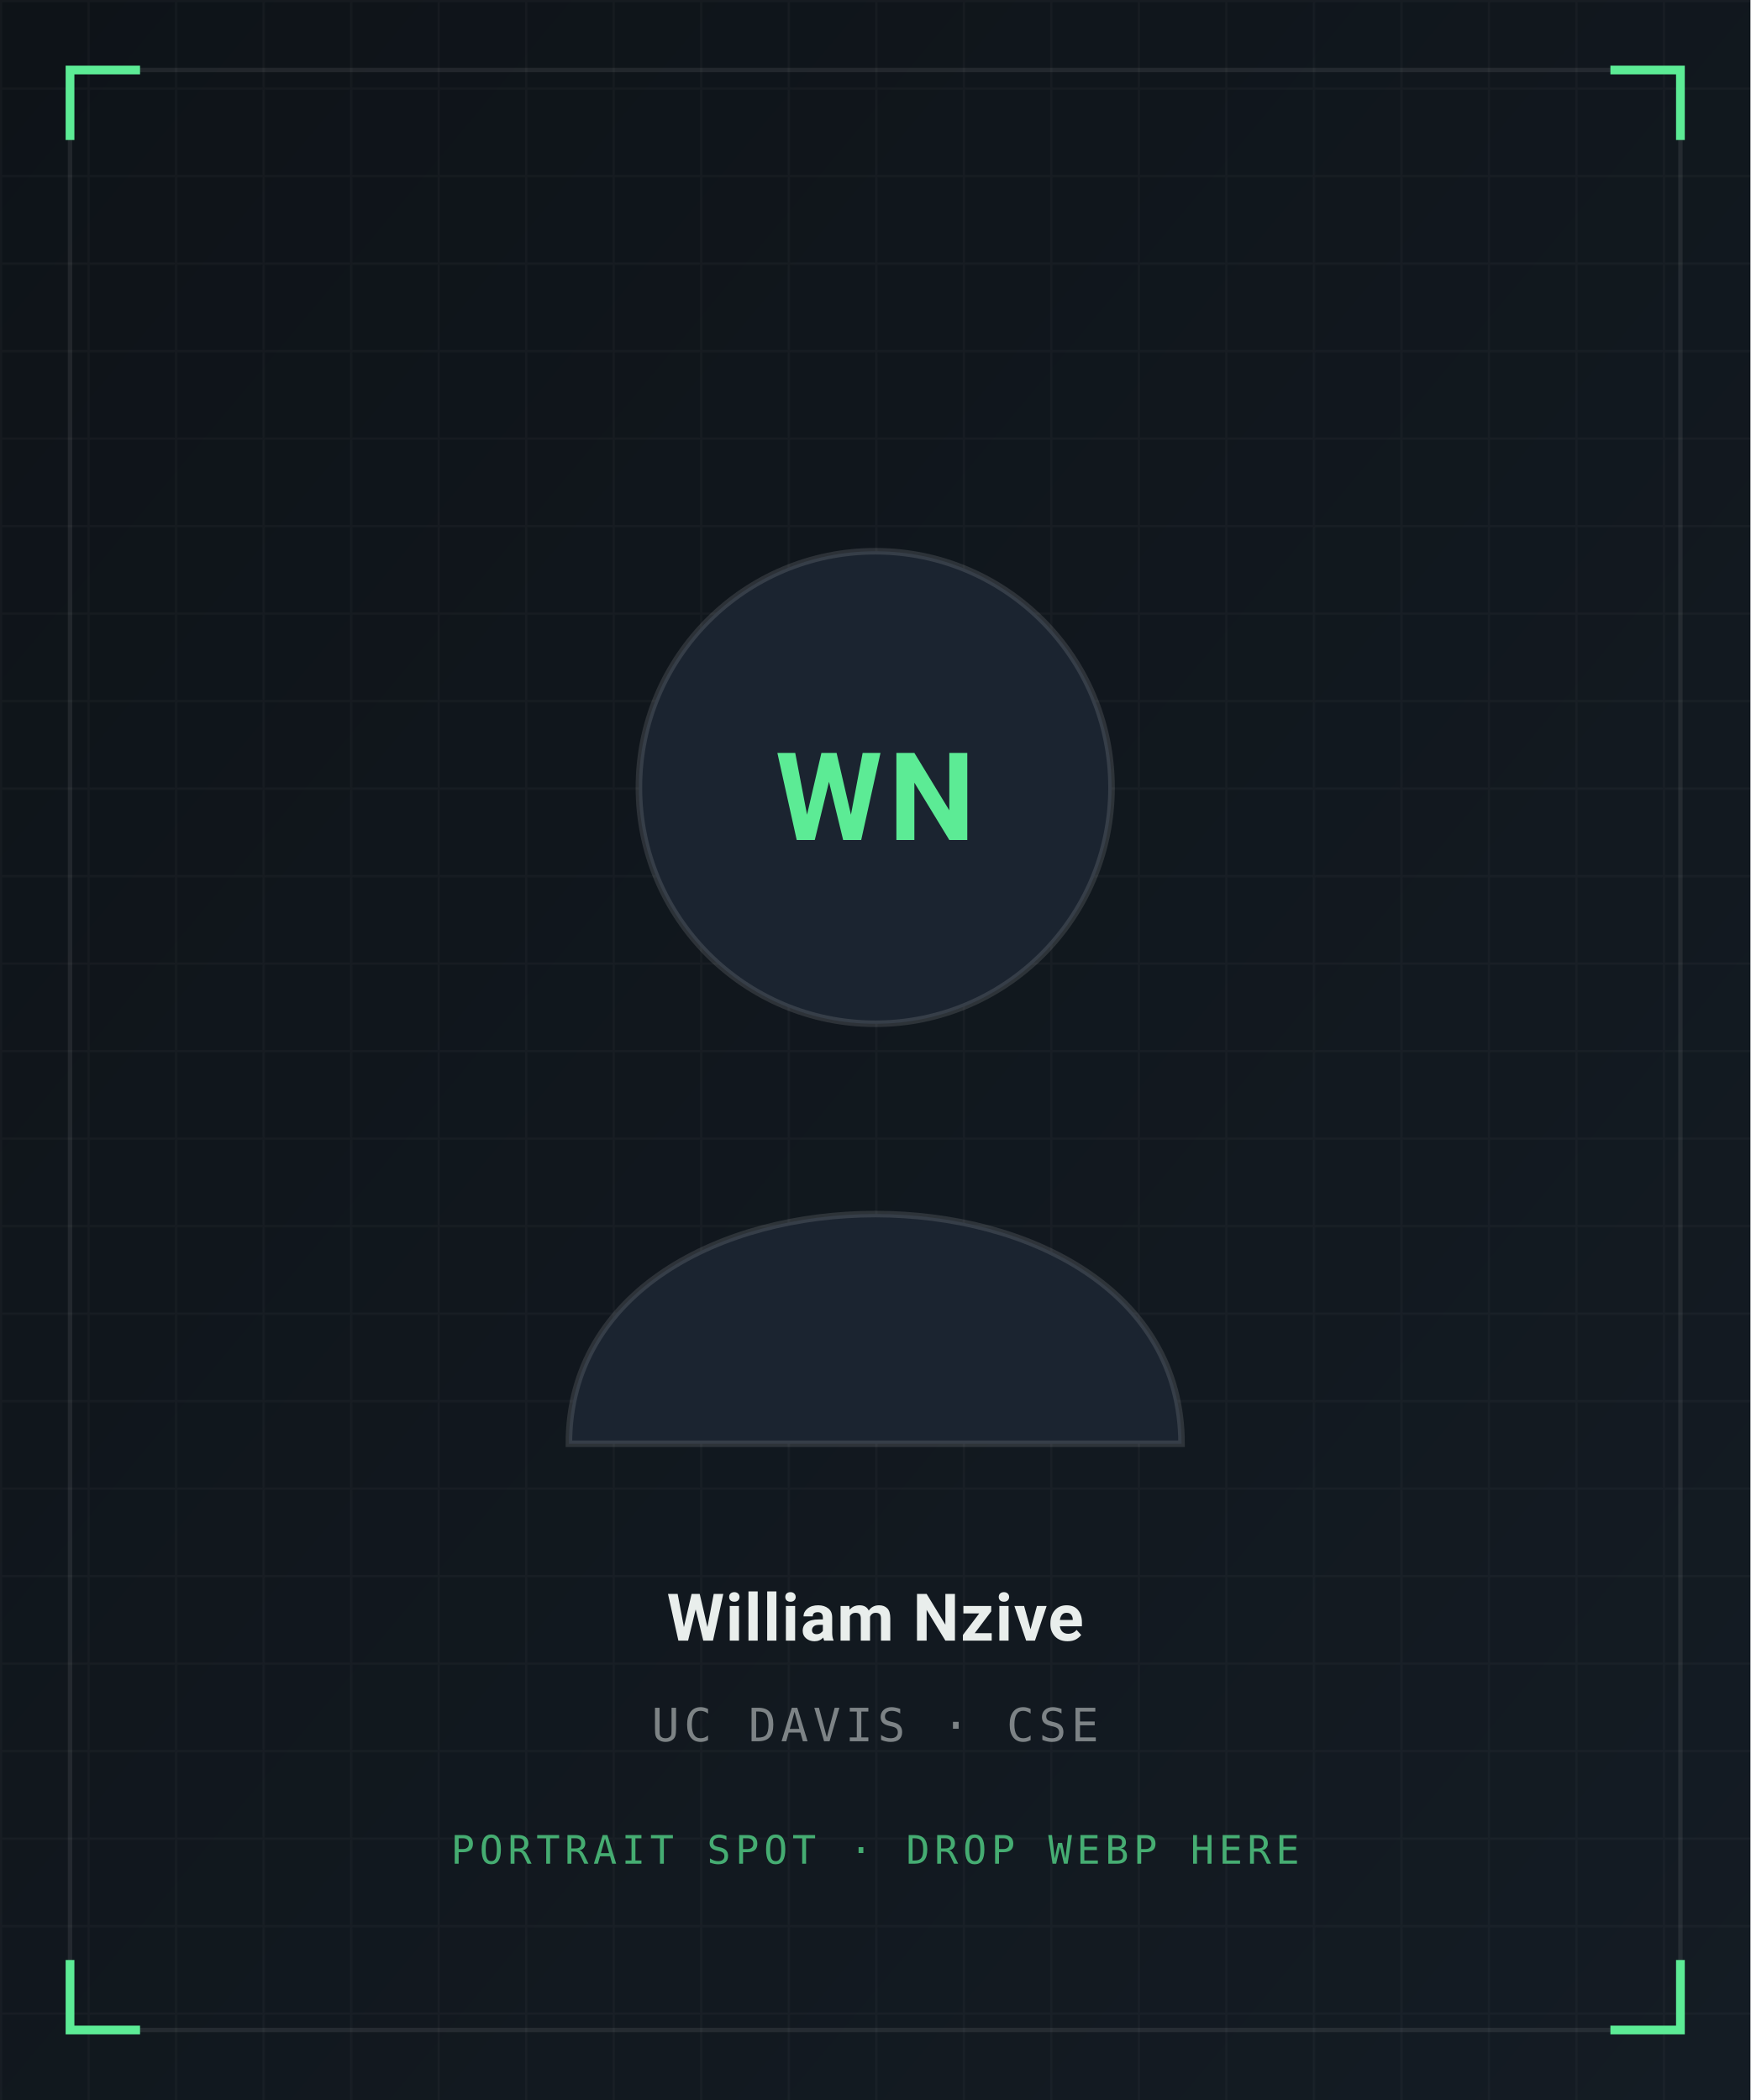
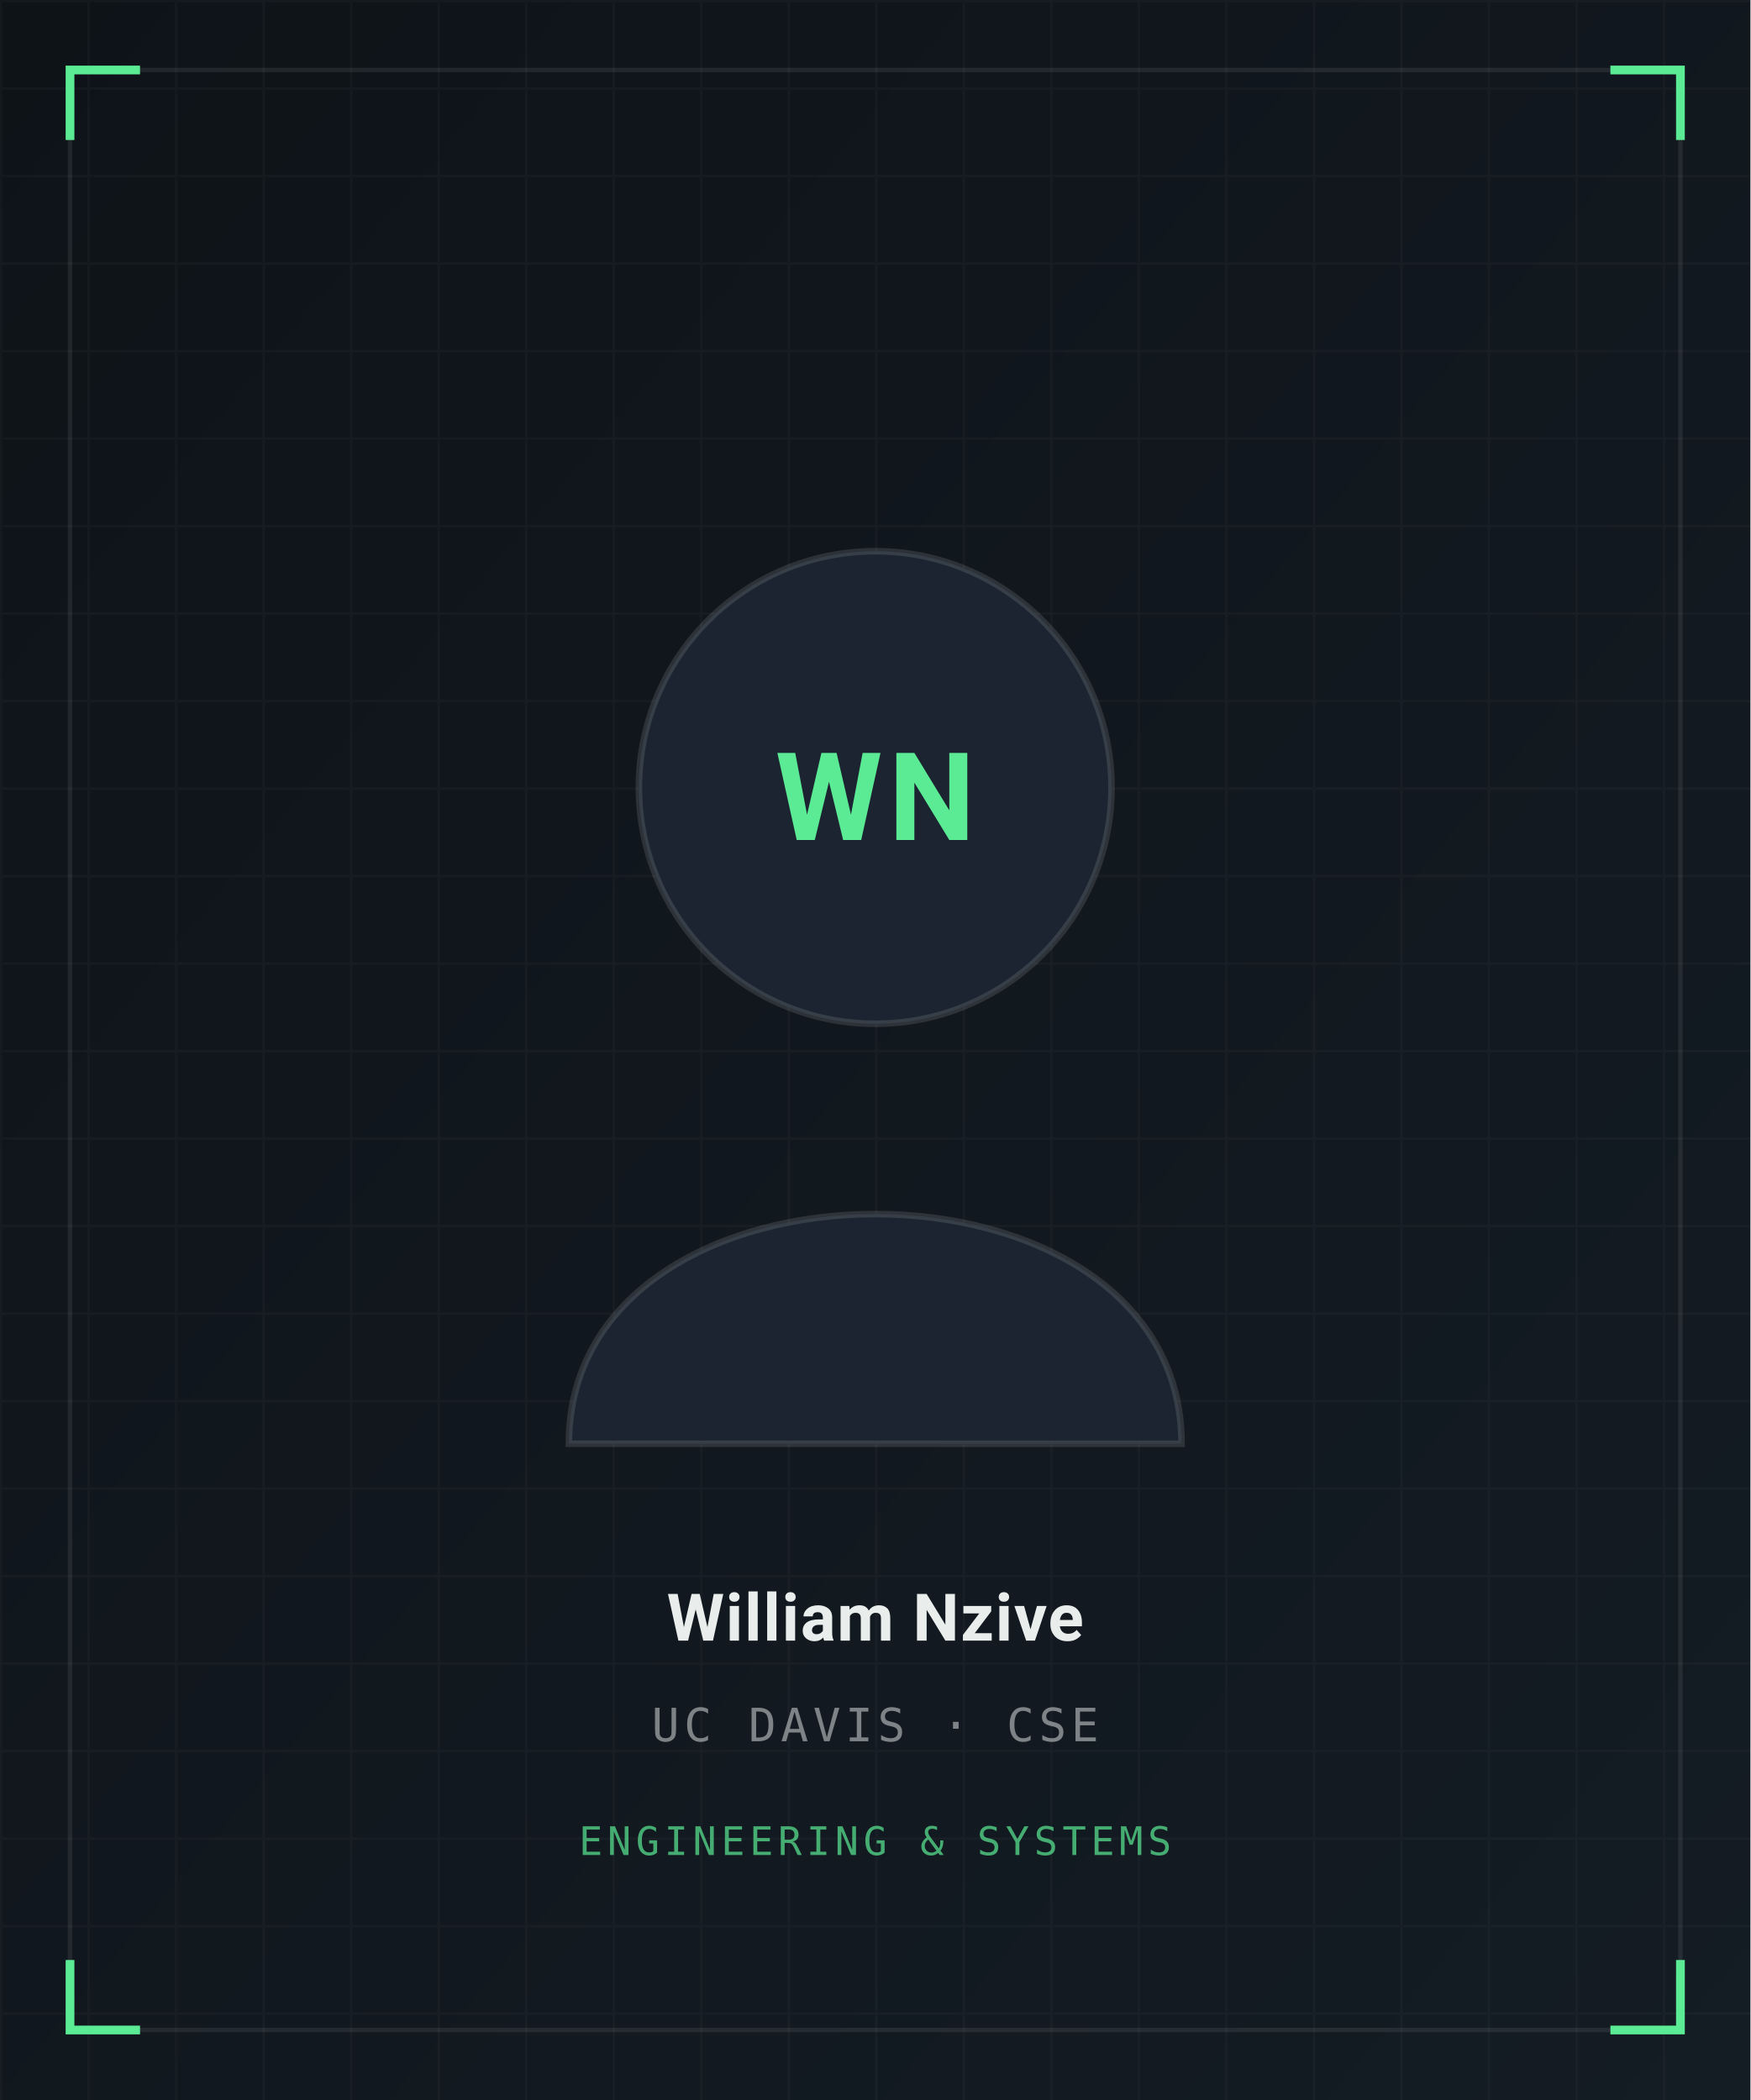
<svg xmlns="http://www.w3.org/2000/svg" viewBox="0 0 400 480" width="100%" height="100%">
  <defs>
    <linearGradient id="bg" x1="0" y1="0" x2="1" y2="1">
      <stop offset="0%" stop-color="#0e1318" />
      <stop offset="100%" stop-color="#141c24" />
    </linearGradient>
    <linearGradient id="accent" x1="0" y1="0" x2="1" y2="0">
      <stop offset="0%" stop-color="#5ceb95" />
      <stop offset="100%" stop-color="#2dd4bf" />
    </linearGradient>
    <pattern id="grid" width="20" height="20" patternUnits="userSpaceOnUse">
      <path d="M 20 0 L 0 0 0 20" fill="none" stroke="rgba(255,255,255,0.03)" stroke-width="1" />
    </pattern>
  </defs>
  <rect width="400" height="480" fill="url(#bg)" />
  <rect width="400" height="480" fill="url(#grid)" />
  <rect x="16" y="16" width="368" height="448" fill="none" stroke="rgba(255,255,255,0.08)" stroke-width="1" />
  <path d="M 16 32 L 16 16 L 32 16" fill="none" stroke="#5ceb95" stroke-width="2" />
  <path d="M 384 32 L 384 16 L 368 16" fill="none" stroke="#5ceb95" stroke-width="2" />
  <path d="M 16 448 L 16 464 L 32 464" fill="none" stroke="#5ceb95" stroke-width="2" />
  <path d="M 384 448 L 384 464 L 368 464" fill="none" stroke="#5ceb95" stroke-width="2" />
  <circle cx="200" cy="180" r="54" fill="#1b2430" stroke="rgba(255,255,255,0.12)" stroke-width="1.5" />
  <path d="M 130 330 C 130 260, 270 260, 270 330 Z" fill="#1b2430" stroke="rgba(255,255,255,0.12)" stroke-width="1.5" />
  <text x="200" y="192" fill="#5ceb95" font-family="-apple-system, BlinkMacSystemFont, 'Segoe UI', Roboto, sans-serif" font-size="28" font-weight="700" text-anchor="middle" letter-spacing="0.05em">WN</text>
  <text x="200" y="375" fill="#e9eeec" font-family="-apple-system, BlinkMacSystemFont, 'Segoe UI', Roboto, sans-serif" font-size="15" font-weight="600" text-anchor="middle" letter-spacing="0.02em">William Nzive</text>
  <text x="200" y="398" fill="rgba(233,238,236,0.5)" font-family="ui-monospace, SFMono-Regular, Menlo, Monaco, Consolas, monospace" font-size="10.5" text-anchor="middle" letter-spacing="0.1em">UC DAVIS · CSE</text>
-   <text x="200" y="426" fill="rgba(92,235,149,0.7)" font-family="ui-monospace, SFMono-Regular, Menlo, Monaco, Consolas, monospace" font-size="9" text-anchor="middle" letter-spacing="0.12em">PORTRAIT SPOT · DROP WEBP HERE</text>
+   <text x="200" y="424" fill="rgba(92,235,149,0.7)" font-family="ui-monospace, SFMono-Regular, Menlo, Monaco, Consolas, monospace" font-size="9" text-anchor="middle" letter-spacing="0.12em">ENGINEERING &amp; SYSTEMS</text>
</svg>
